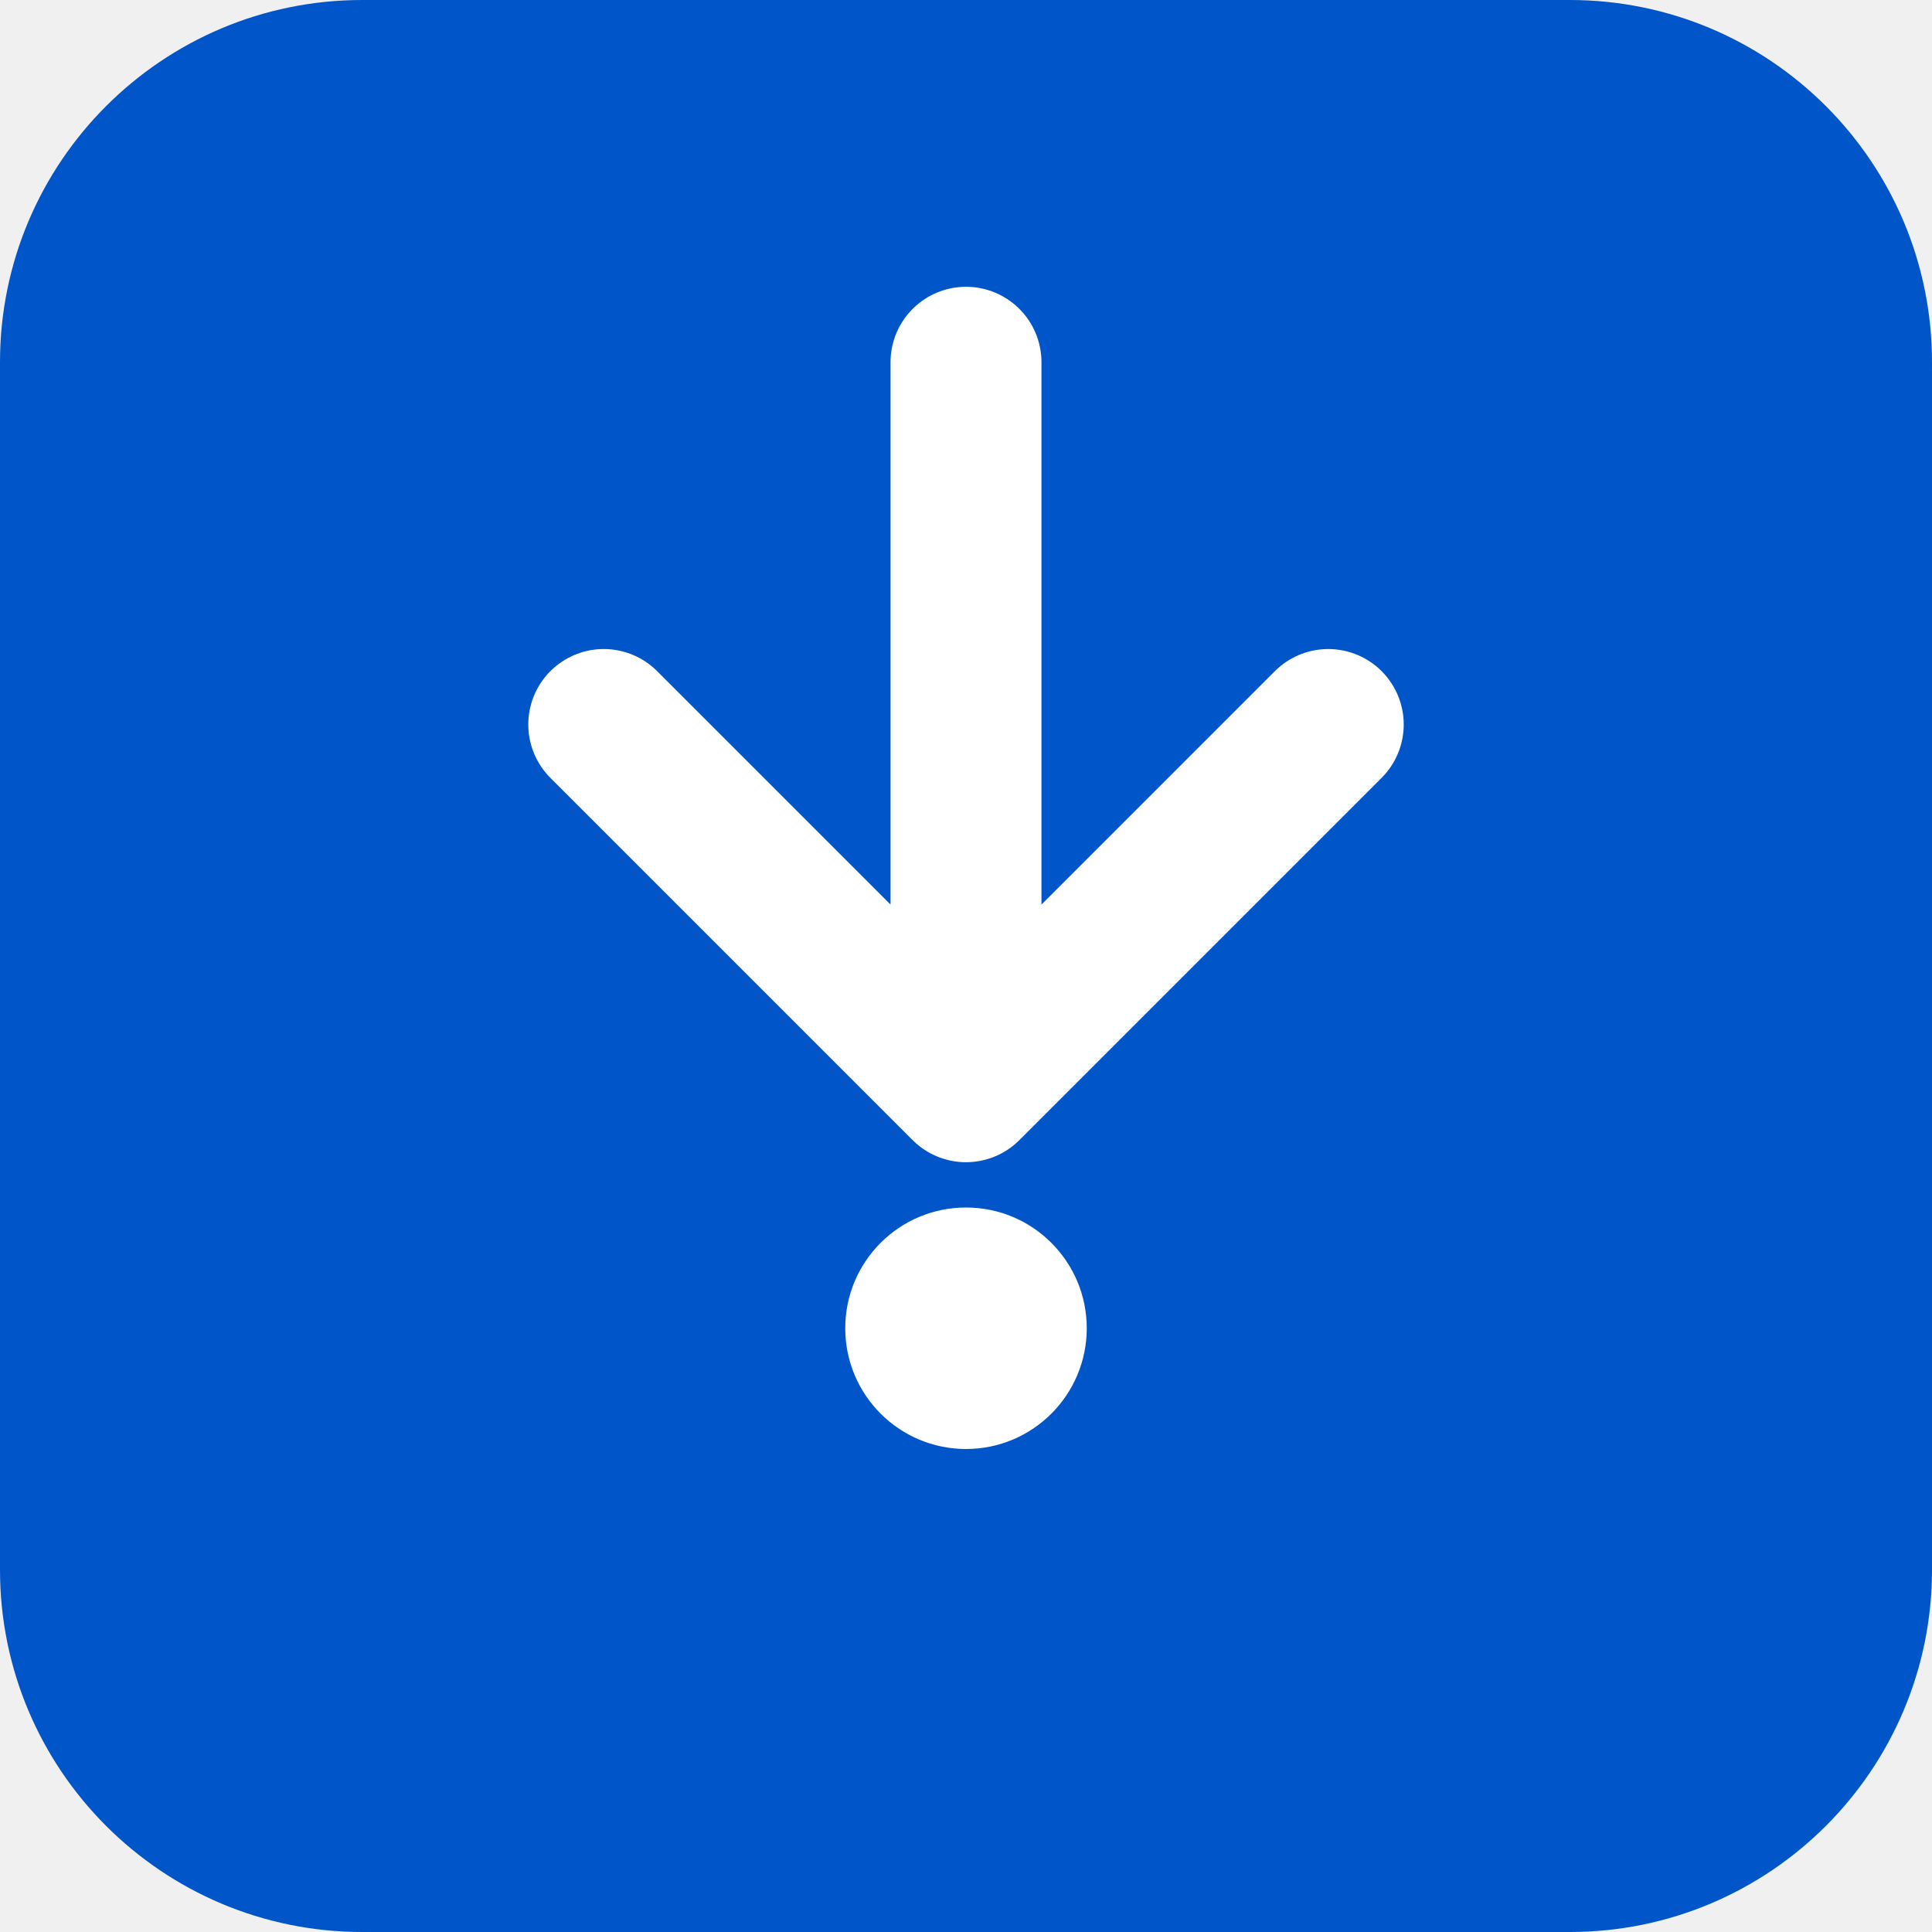
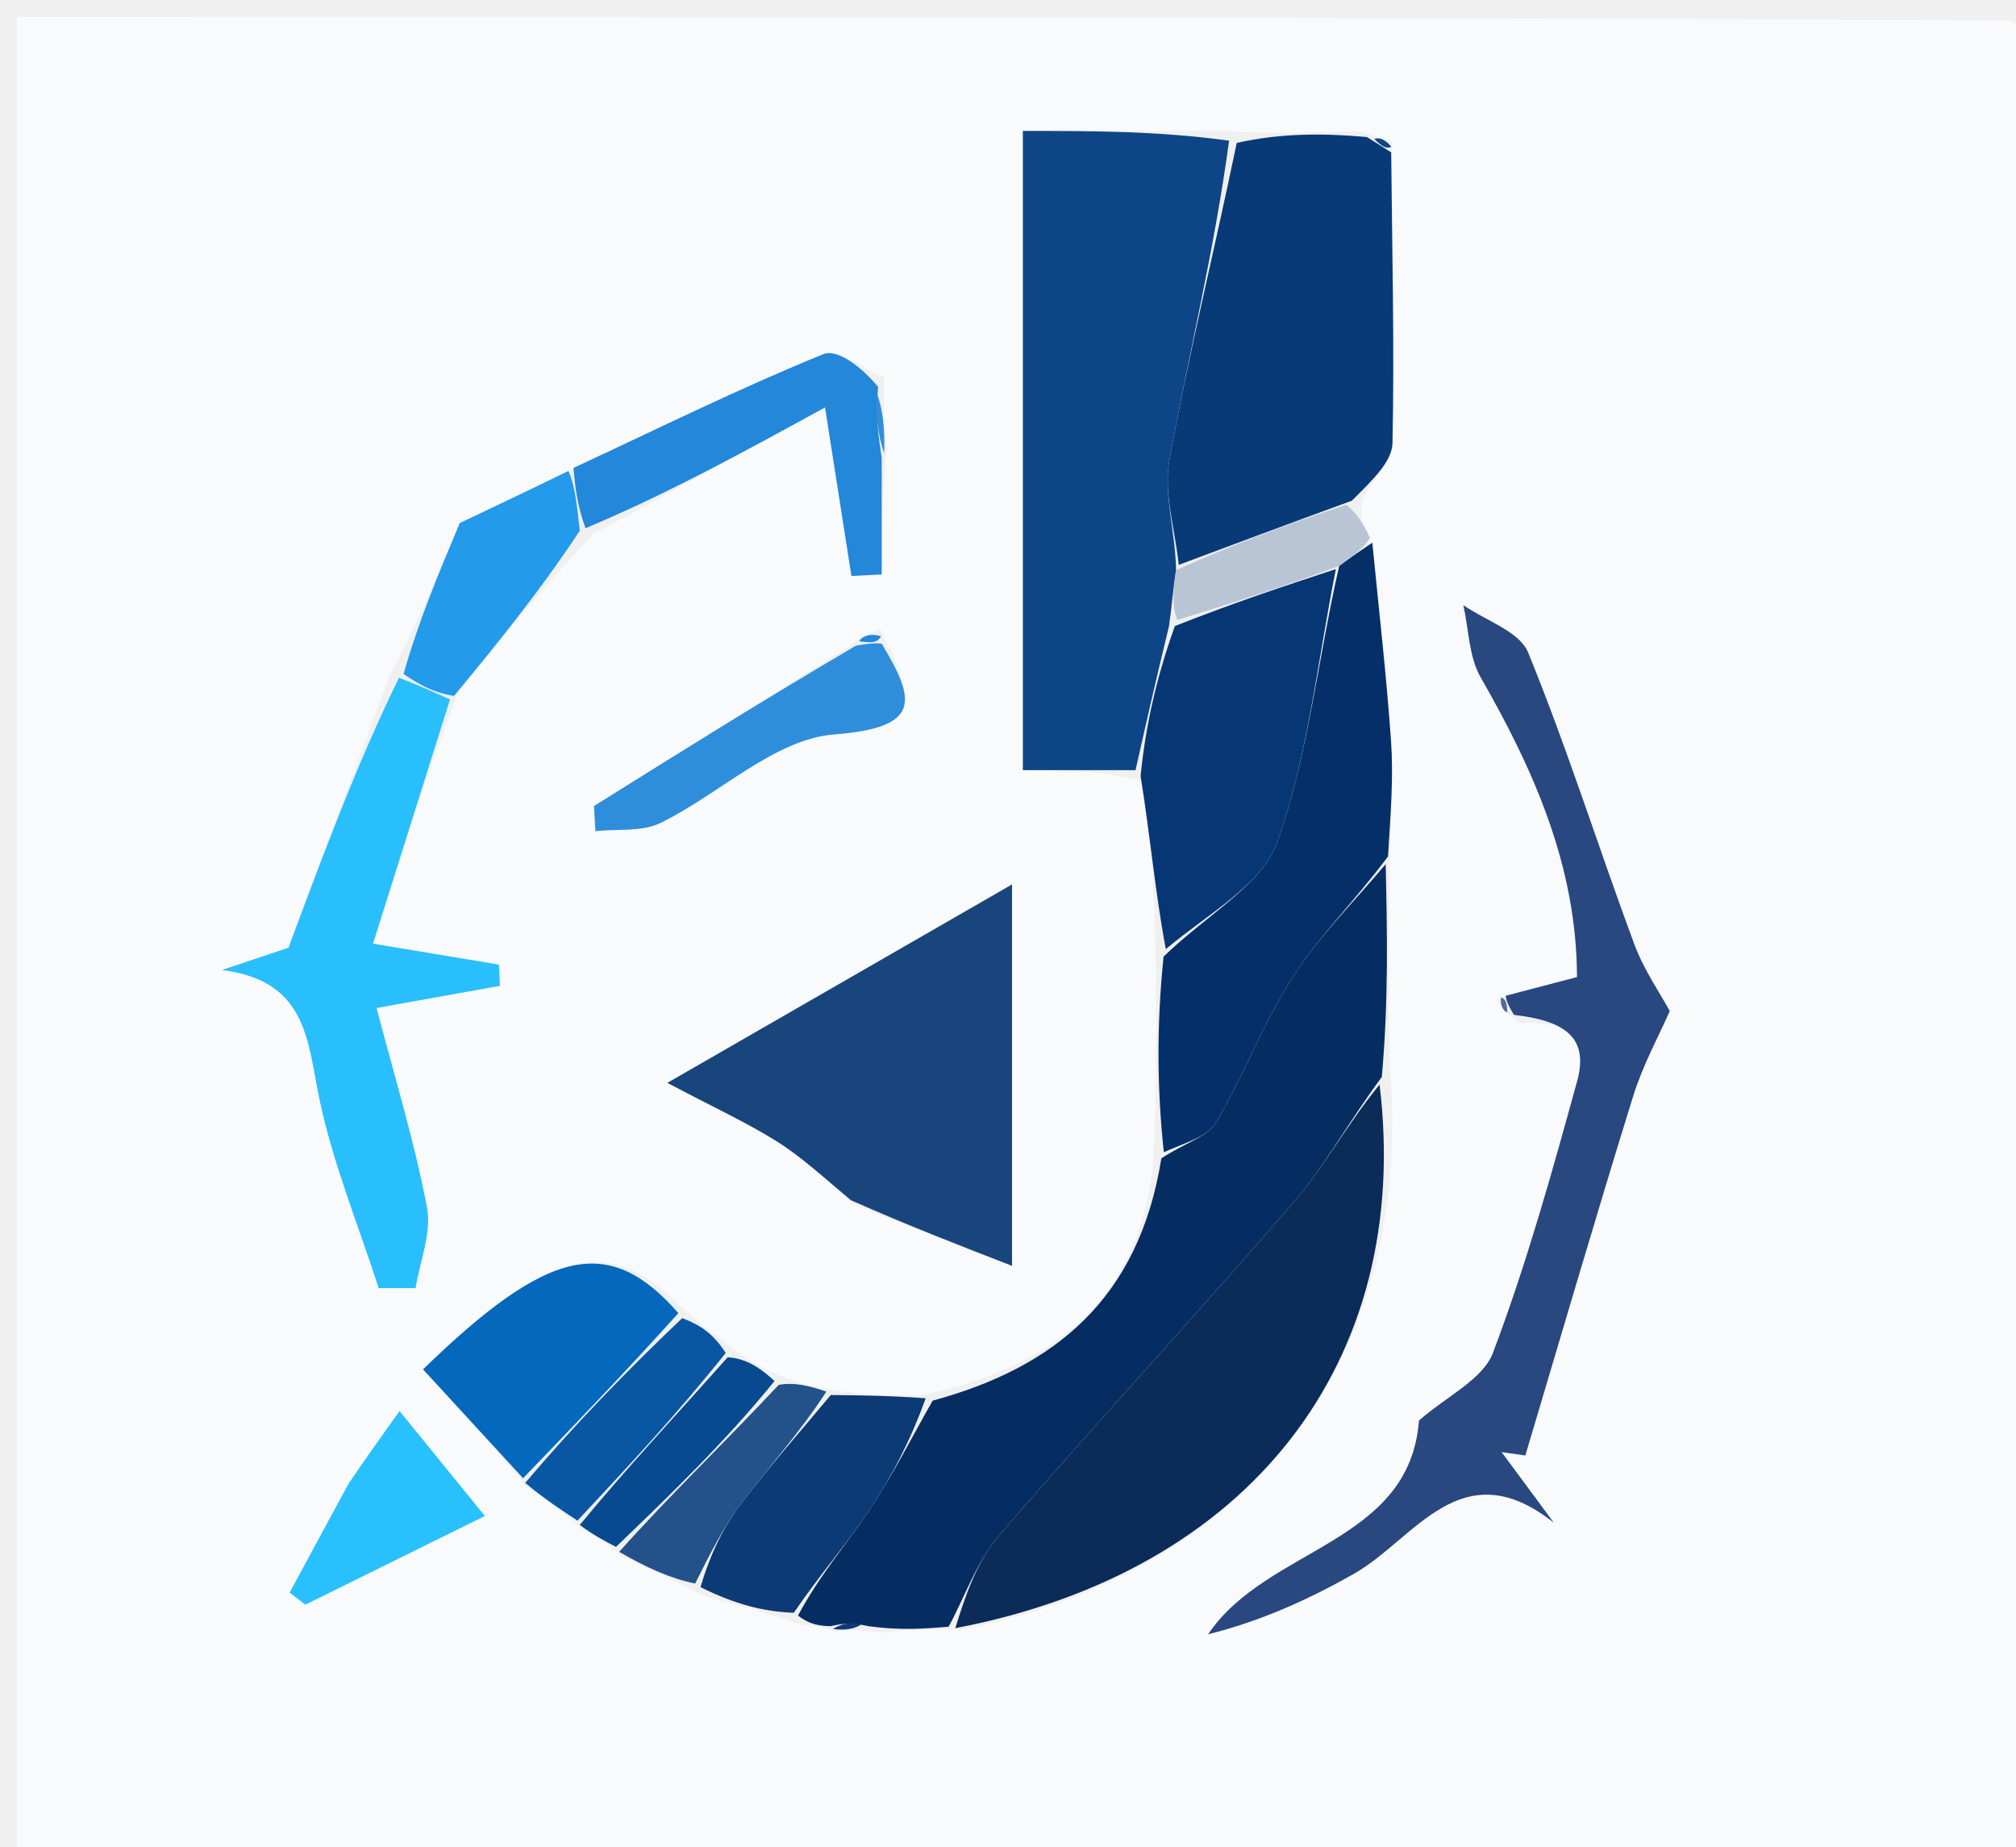
- <svg xmlns="http://www.w3.org/2000/svg" viewBox="0 0 32 32" fill="none">
-   <rect width="32" height="32" rx="6" fill="#0055c8" />
-   <path d="M16 6v12M10 12l6 6 6-6" stroke="#fff" stroke-width="2.5" stroke-linecap="round" stroke-linejoin="round" />
-   <circle cx="16" cy="22" r="2" fill="#fff" />
+ <svg xmlns="http://www.w3.org/2000/svg" version="1.1" id="Layer_1" x="0px" y="0px" width="100%" viewBox="0 0 119 109" enable-background="new 0 0 119 109" xml:space="preserve">
+   <path fill="#F9FAFC" opacity="1" stroke="none" d=" M1,109   C1,73.07 1,37.14 1,1   C40.021,1 79.042,1 118.641,1.218   C119.418,1.709 119.678,1.897 120,2   C120,37.354 120,72.708 119.782,108.64   C119.292,109.419 119.104,109.679 119,110   C80.312,110 41.625,110 2.359,109.782   C1.582,109.291 1.322,109.103 1,109  M45.482,80.931   C44.686,80.548 43.89,80.164 42.869,79.272   C42.13,78.745 41.39,78.218 40.193,77.1   C35.94,72.813 32.36,73.643 24.97,80.815   C26.932,82.95 28.904,85.095 31.125,87.79   C32.112,88.441 33.099,89.093 34.359,90.25   C35.026,90.597 35.693,90.945 36.733,91.876   C38.165,92.521 39.598,93.165 41.662,94.235   C43.369,94.677 45.076,95.119 47.275,95.893   C47.855,95.92 48.436,95.947 49.323,96.305   C49.887,96.227 50.451,96.15 51.818,96.349   C53.211,96.234 54.604,96.119 56.784,96.171   C73.76,92.783 83.408,80.368 82.055,63.099   C81.968,59.065 81.881,55.032 82.066,50.096   C82.091,47.98 82.257,45.854 82.111,43.75   C81.838,39.836 81.384,35.934 80.741,31.451   C80.443,30.897 80.145,30.342 80.504,29.32   C81.095,28.262 82.173,27.214 82.195,26.144   C82.315,20.429 82.171,14.709 82.142,8.337   C81.764,8.214 81.386,8.092 80.142,7.739   C77.761,7.823 75.38,7.907 72.099,7.727   C68.319,7.727 64.538,7.727 60.378,7.727   C60.378,20.578 60.378,32.906 60.378,45.453   C62.816,45.453 64.922,45.453 67.623,46.136   C67.909,49.432 68.194,52.729 68.215,56.908   C68.26,60.608 68.304,64.309 68.059,68.737   C67.229,76.652 62.262,80.703 54.232,82.383   C52.501,82.365 50.77,82.348 48.518,81.923   C47.669,81.747 46.819,81.57 45.482,80.931  M51.975,37.122   C51.41,37.341 50.844,37.561 49.875,38.3   C44.937,41.39 39.999,44.48 35.061,47.57   C35.089,48.064 35.118,48.557 35.146,49.051   C36.435,48.911 37.886,49.104 38.983,48.57   C42.464,46.873 45.713,43.618 49.236,43.345   C54.462,42.939 54.024,41.309 51.975,37.122  M52.335,26.491   C52.229,25.325 52.123,24.159 52.167,22.248   C50.962,21.76 49.462,20.551 48.598,20.902   C43.599,22.937 38.75,25.339 33.253,27.973   C30.974,29.052 28.694,30.131 27.139,30.867   C25.889,33.84 24.722,36.617 23.014,39.842   C21.069,45.072 19.123,50.302 17.028,55.932   C16.139,56.23 14.62,56.738 13.1,57.246   C18.171,57.89 18.141,61.462 18.86,64.89   C19.655,68.678 21.16,72.317 22.355,76.022   C23.081,76.021 23.806,76.021 24.531,76.021   C24.785,74.427 25.489,72.747 25.204,71.256   C24.451,67.326 23.268,63.48 22.228,59.489   C25.404,58.919 27.459,58.55 29.513,58.181   C29.492,57.763 29.47,57.346 29.448,56.928   C27.294,56.57 25.141,56.212 22.017,55.692   C23.62,50.61 25.091,45.943 27.036,40.863   C29.461,37.859 31.885,34.855 34.984,31.554   C39.369,29.153 43.753,26.753 48.7,24.045   C49.353,28.215 49.806,31.102 50.258,33.99   C50.854,33.96 51.45,33.93 52.046,33.901   C52.046,31.606 52.046,29.311 52.335,26.491  M89.753,60.371   C92.185,60.223 93.834,61.111 93.101,63.784   C91.618,69.184 90.106,74.597 88.132,79.827   C87.534,81.411 85.38,82.409 83.759,83.835   C83.199,91.14 74.814,91.268 71.311,96.45   C74.399,95.678 77.252,94.401 79.954,92.859   C83.537,90.814 86.261,85.547 91.717,89.863   C90.69,88.474 89.663,87.086 88.635,85.697   C89.103,85.764 89.57,85.831 90.037,85.898   C92.147,78.83 94.211,71.747 96.399,64.702   C96.978,62.837 97.941,61.09 98.562,59.667   C98.021,58.664 97.035,57.252 96.456,55.69   C94.337,49.974 92.506,44.146 90.202,38.509   C89.693,37.264 87.692,36.629 86.378,35.713   C86.7,37.144 86.702,38.758 87.399,39.973   C90.567,45.493 93.07,51.157 93.087,57.663   C91.4,58.105 90.138,58.436 88.324,58.959   C88.54,59.332 88.756,59.704 89.753,60.371  M50.504,71.129   C53.58,72.32 56.656,73.512 59.739,74.706   C59.739,67.45 59.739,60.291 59.739,52.195   C52.71,56.241 46.397,59.876 39.391,63.908   C42.177,65.38 44.095,66.258 45.867,67.371   C47.32,68.283 48.598,69.473 50.504,71.129  M20.419,87.837   C19.311,89.888 18.204,91.94 17.096,93.991   C17.406,94.228 17.716,94.465 18.025,94.702   C21.378,93.046 24.73,91.39 28.621,89.468   C26.809,87.24 25.394,85.5 23.583,83.275   C22.431,84.888 21.606,86.045 20.419,87.837  z" />
+   <path fill="#F7F7F7" opacity="1" stroke="none" d=" M120,1.5   C119.678,1.897 119.418,1.709 119.11,1.218   C119.333,1 119.667,1 120,1.5  z" />
+   <path fill="#F7F7F7" opacity="1" stroke="none" d=" M1,109.5   C1.322,109.103 1.582,109.291 1.89,109.782   C1.667,110 1.333,110 1,109.5  z" />
+   <path fill="#F7F7F7" opacity="1" stroke="none" d=" M119.5,110   C119.104,109.679 119.292,109.419 119.782,109.109   C120,109.333 120,109.667 119.5,110  z" />
+   <path fill="#0E4586" opacity="1" stroke="none" d=" M67.028,45.453   C64.922,45.453 62.816,45.453 60.378,45.453   C60.378,32.906 60.378,20.578 60.378,7.727   C64.538,7.727 68.319,7.727 72.552,8.302   C71.649,14.958 70.14,21.011 69.03,27.137   C68.673,29.106 69.366,31.265 69.424,33.643   C69.227,34.838 69.183,35.726 68.999,36.977   C68.248,40.045 67.638,42.749 67.028,45.453  z" />
+   <path fill="#062D62" opacity="1" stroke="none" d=" M55.053,82.661   C62.262,80.703 67.229,76.652 68.552,68.363   C69.976,67.427 71.282,67.088 71.769,66.264   C73.42,63.471 74.569,60.37 76.318,57.649   C77.86,55.25 79.947,53.201 81.794,50.998   C81.881,55.032 81.968,59.065 81.564,63.56   C79.51,66.349 78.163,68.864 76.344,70.972   C70.631,77.591 64.675,84 58.968,90.624   C57.659,92.143 56.971,94.197 55.997,96.004   C54.604,96.119 53.211,96.234 51.283,95.975   C50.171,95.725 49.594,95.849 49.017,95.974   C48.436,95.947 47.855,95.92 47.103,95.346   C48.408,92.909 50.001,91.097 51.329,89.108   C52.704,87.048 53.823,84.817 55.053,82.661  z" />
+   <path fill="#28487F" opacity="1" stroke="none" d=" M88.876,58.767   C90.138,58.436 91.4,58.105 93.087,57.663   C93.07,51.157 90.567,45.493 87.399,39.973   C86.702,38.758 86.7,37.144 86.378,35.713   C87.692,36.629 89.693,37.264 90.202,38.509   C92.506,44.146 94.337,49.974 96.456,55.69   C97.035,57.252 98.021,58.664 98.562,59.667   C97.941,61.09 96.978,62.837 96.399,64.702   C94.211,71.747 92.147,78.83 90.037,85.898   C89.57,85.831 89.103,85.764 88.635,85.697   C89.663,87.086 90.69,88.474 91.717,89.863   C86.261,85.547 83.537,90.814 79.954,92.859   C77.252,94.401 74.399,95.678 71.311,96.45   C74.814,91.268 83.199,91.14 83.759,83.835   C85.38,82.409 87.534,81.411 88.132,79.827   C90.106,74.597 91.618,69.184 93.101,63.784   C93.834,61.111 92.185,60.223 89.364,59.894   C88.942,59.201 88.909,58.984 88.876,58.767  z" />
+   <path fill="#0B2B59" opacity="1" stroke="none" d=" M56.391,96.088   C56.971,94.197 57.659,92.143 58.968,90.624   C64.675,84 70.631,77.591 76.344,70.972   C78.163,68.864 79.51,66.349 81.433,64.007   C83.408,80.368 73.76,92.783 56.391,96.088  z" />
+   <path fill="#083A78" opacity="1" stroke="none" d=" M69.579,33.336   C69.366,31.265 68.673,29.106 69.03,27.137   C70.14,21.011 71.649,14.958 73.001,8.434   C75.38,7.907 77.761,7.823 80.693,8.089   C81.535,8.624 81.827,8.808 82.118,8.991   C82.171,14.709 82.315,20.429 82.195,26.144   C82.173,27.214 81.095,28.262 79.794,29.551   C75.915,30.967 72.747,32.152 69.579,33.336  z" />
+   <path fill="#19457D" opacity="1" stroke="none" d=" M50.229,70.834   C48.598,69.473 47.32,68.283 45.867,67.371   C44.095,66.258 42.177,65.38 39.391,63.908   C46.397,59.876 52.71,56.241 59.739,52.195   C59.739,60.291 59.739,67.45 59.739,74.706   C56.656,73.512 53.58,72.32 50.229,70.834  z" />
+   <path fill="#29BFFD" opacity="1" stroke="none" d=" M26.563,41.277   C25.091,45.943 23.62,50.61 22.017,55.692   C25.141,56.212 27.294,56.57 29.448,56.928   C29.47,57.346 29.492,57.763 29.513,58.181   C27.459,58.55 25.404,58.919 22.228,59.489   C23.268,63.48 24.451,67.326 25.204,71.256   C25.489,72.747 24.785,74.427 24.531,76.021   C23.806,76.021 23.081,76.021 22.355,76.022   C21.16,72.317 19.655,68.678 18.86,64.89   C18.141,61.462 18.171,57.89 13.1,57.246   C14.62,56.738 16.139,56.23 17.028,55.932   C19.123,50.302 21.069,45.072 23.551,39.998   C24.912,40.528 25.737,40.902 26.563,41.277  z" />
+   <path fill="#042F69" opacity="1" stroke="none" d=" M81.93,50.547   C79.947,53.201 77.86,55.25 76.318,57.649   C74.569,60.37 73.42,63.471 71.769,66.264   C71.282,67.088 69.976,67.427 68.698,67.999   C68.304,64.309 68.26,60.608 68.683,56.455   C71.311,53.918 74.516,52.202 75.409,49.672   C77.22,44.543 77.778,38.973 79.05,33.398   C79.834,32.817 80.419,32.422 81.005,32.027   C81.384,35.934 81.838,39.836 82.111,43.75   C82.257,45.854 82.091,47.98 81.93,50.547  z" />
+   <path fill="#063774" opacity="1" stroke="none" d=" M78.853,33.585   C77.778,38.973 77.22,44.543 75.409,49.672   C74.516,52.202 71.311,53.918 68.816,56.013   C68.194,52.729 67.909,49.432 67.326,45.794   C67.638,42.749 68.248,40.045 69.349,36.948   C72.844,35.565 75.849,34.575 78.853,33.585  z" />
+   <path fill="#2387DA" opacity="1" stroke="none" d=" M33.85,27.617   C38.75,25.339 43.599,22.937 48.598,20.902   C49.462,20.551 50.962,21.76 51.831,22.835   C51.679,24.62 51.863,25.818 52.046,27.017   C52.046,29.311 52.046,31.606 52.046,33.901   C51.45,33.93 50.854,33.96 50.258,33.99   C49.806,31.102 49.353,28.215 48.7,24.045   C43.753,26.753 39.369,29.153 34.562,31.174   C34.043,29.735 33.947,28.676 33.85,27.617  z" />
+   <path fill="#0C3A74" opacity="1" stroke="none" d=" M54.643,82.522   C53.823,84.817 52.704,87.048 51.329,89.108   C50.001,91.097 48.408,92.909 46.857,95.18   C45.076,95.119 43.369,94.677 41.351,93.668   C41.948,91.623 42.743,90.06 43.788,88.687   C45.451,86.501 47.28,84.443 49.039,82.33   C50.77,82.348 52.501,82.365 54.643,82.522  z" />
+   <path fill="#0468BD" opacity="1" stroke="none" d=" M30.876,87.24   C28.904,85.095 26.932,82.95 24.97,80.815   C32.36,73.643 35.94,72.813 40.041,77.496   C36.885,81.008 33.88,84.124 30.876,87.24  z" />
+   <path fill="#239AEA" opacity="1" stroke="none" d=" M33.552,27.795   C33.947,28.676 34.043,29.735 34.225,31.323   C31.885,34.855 29.461,37.859 26.799,41.07   C25.737,40.902 24.912,40.528 23.821,39.774   C24.722,36.617 25.889,33.84 27.139,30.867   C28.694,30.131 30.974,29.052 33.552,27.795  z" />
+   <path fill="#29C1FD" opacity="1" stroke="none" d=" M20.6,87.519   C21.606,86.045 22.431,84.888 23.583,83.275   C25.394,85.5 26.809,87.24 28.621,89.468   C24.73,91.39 21.378,93.046 18.025,94.702   C17.716,94.465 17.406,94.228 17.096,93.991   C18.204,91.94 19.311,89.888 20.6,87.519  z" />
+   <path fill="#2F8EDC" opacity="1" stroke="none" d=" M52.047,37.986   C54.024,41.309 54.462,42.939 49.236,43.345   C45.713,43.618 42.464,46.873 38.983,48.57   C37.886,49.104 36.435,48.911 35.146,49.051   C35.118,48.557 35.089,48.064 35.061,47.57   C39.999,44.48 44.937,41.39 50.519,38.107   C51.457,37.938 51.752,37.962 52.047,37.986  z" />
+   <path fill="#0957A3" opacity="1" stroke="none" d=" M31.001,87.515   C33.88,84.124 36.885,81.008 40.27,77.792   C41.39,78.218 42.13,78.745 42.838,79.847   C39.901,83.53 36.993,86.637 34.086,89.744   C33.099,89.093 32.112,88.441 31.001,87.515  z" />
+   <path fill="#084A90" opacity="1" stroke="none" d=" M34.223,89.997   C36.993,86.637 39.901,83.53 42.951,80.101   C43.89,80.164 44.686,80.548 45.721,81.502   C42.76,85.146 39.56,88.219 36.361,91.292   C35.693,90.945 35.026,90.597 34.223,89.997  z" />
+   <path fill="#B9C4D4" opacity="1" stroke="none" d=" M79.05,33.398   C75.849,34.575 72.844,35.565 69.49,36.585   C69.183,35.726 69.227,34.838 69.424,33.643   C72.747,32.152 75.915,30.967 79.465,29.784   C80.145,30.342 80.443,30.897 80.873,31.739   C80.419,32.422 79.834,32.817 79.05,33.398  z" />
+   <path fill="#23528A" opacity="1" stroke="none" d=" M36.547,91.584   C39.56,88.219 42.76,85.146 45.964,81.734   C46.819,81.57 47.669,81.747 48.778,82.127   C47.28,84.443 45.451,86.501 43.788,88.687   C42.743,90.06 41.948,91.623 41.035,93.455   C39.598,93.165 38.165,92.521 36.547,91.584  z" />
+   <path fill="#2F8EDC" opacity="1" stroke="none" d=" M52.191,26.754   C51.863,25.818 51.679,24.62 51.756,23.207   C52.123,24.159 52.229,25.325 52.191,26.754  z" />
+   <path fill="#0C3A74" opacity="1" stroke="none" d=" M49.17,96.139   C49.594,95.849 50.171,95.725 50.882,95.836   C50.451,96.15 49.887,96.227 49.17,96.139  z" />
+   <path fill="#2387DA" opacity="1" stroke="none" d=" M52.011,37.554   C51.752,37.962 51.457,37.938 50.721,37.847   C50.844,37.561 51.41,37.341 52.011,37.554  z" />
+   <path fill="#506996" opacity="1" stroke="none" d=" M88.6,58.863   C88.909,58.984 88.942,59.201 88.974,59.747   C88.756,59.704 88.54,59.332 88.6,58.863  z" />
+   <path fill="#0E4586" opacity="1" stroke="none" d=" M82.13,8.664   C81.827,8.808 81.535,8.624 81.126,8.205   C81.386,8.092 81.764,8.214 82.13,8.664  z" />
</svg>
